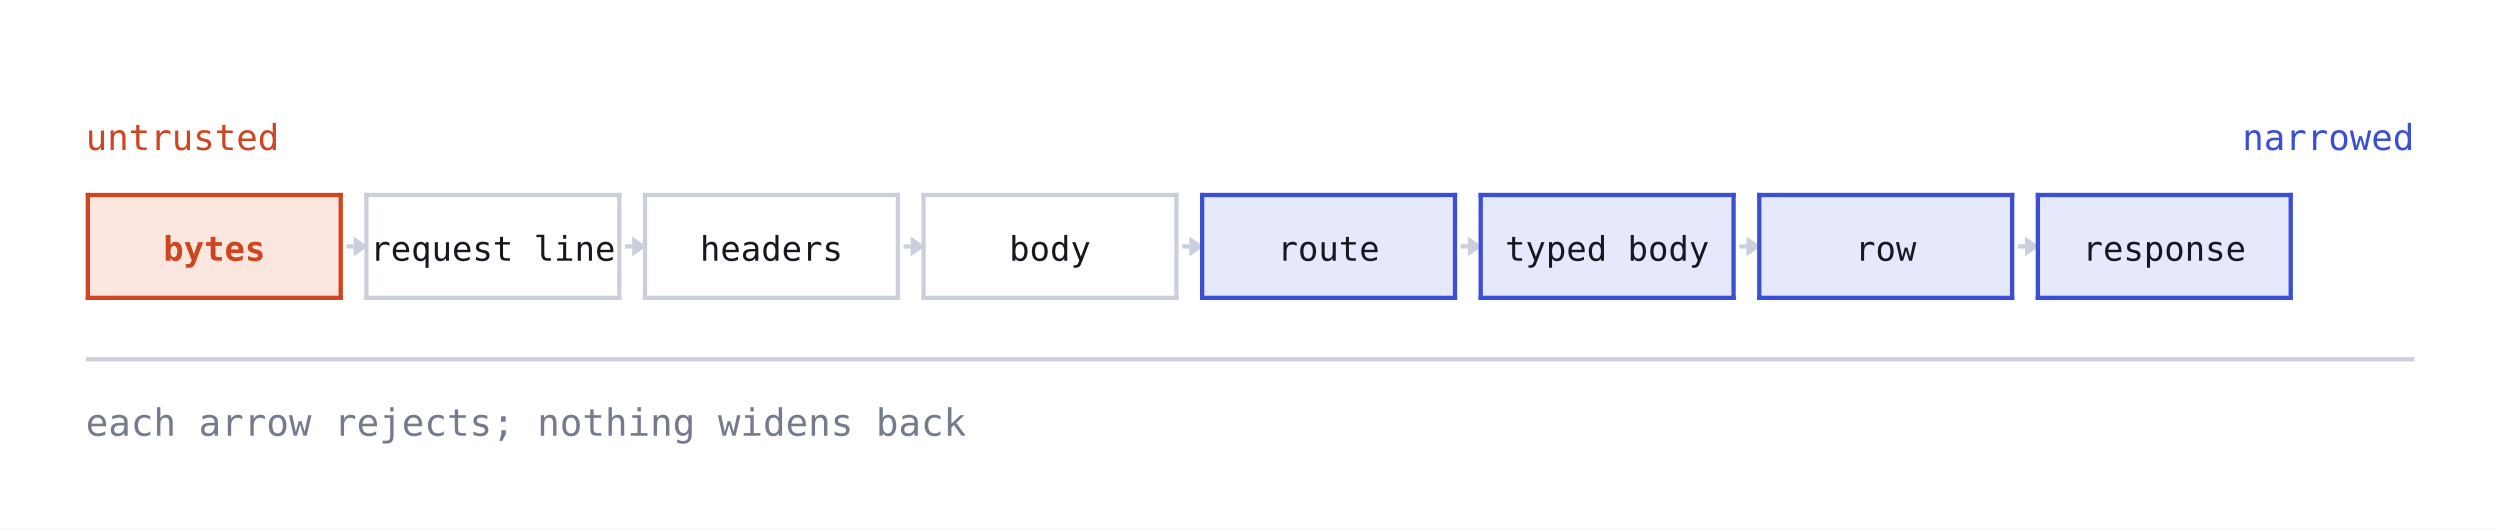
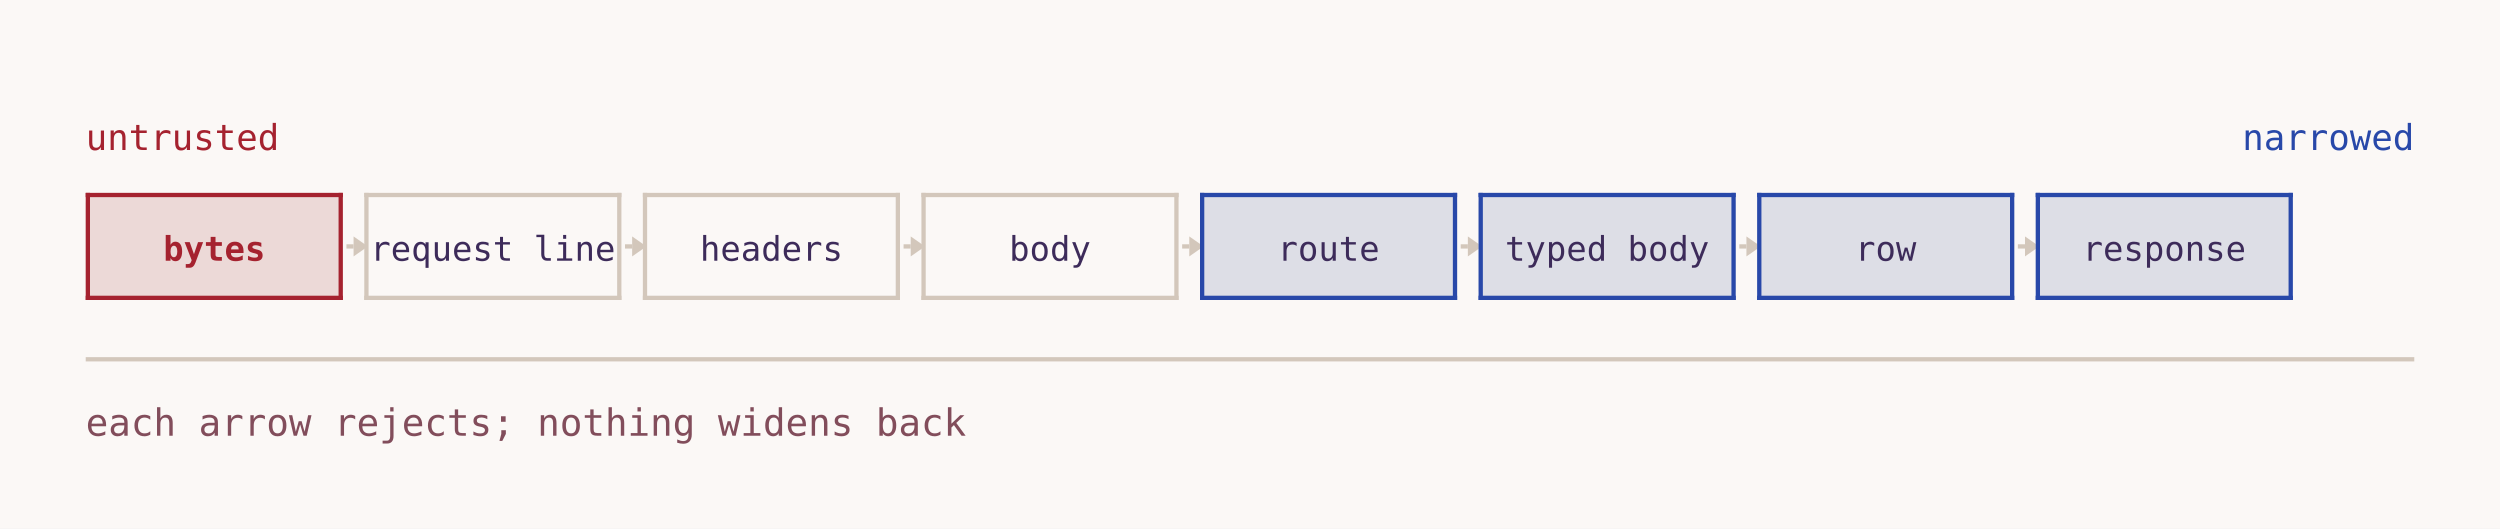
<svg xmlns="http://www.w3.org/2000/svg" viewBox="0 0 700 148" width="700" height="148" role="img">
-   <rect x="0" y="0" width="700" height="148" fill="#ffffff" />
-   <rect x="24" y="54" width="72" height="30" rx="3" fill="#fbe7e0" />
-   <rect x="24" y="54" width="72" height="1.2" rx="0" fill="#cf4520" />
-   <rect x="24" y="82.8" width="72" height="1.2" rx="0" fill="#cf4520" />
-   <rect x="24" y="54" width="1.2" height="30" rx="0" fill="#cf4520" />
-   <rect x="94.8" y="54" width="1.2" height="30" rx="0" fill="#cf4520" />
-   <text x="60.0" y="73" font-family="ui-monospace,SFMono-Regular,Menlo,Consolas,monospace" font-size="9.5" font-weight="700" fill="#cf4520" text-anchor="middle">bytes</text>
-   <rect x="97" y="68.4" width="2" height="1.2" rx="0" fill="#c9d0dc" />
-   <path d="M99 66.2 L103 69 L99 71.8 z" fill="#c9d0dc" />
-   <rect x="102" y="54" width="72" height="1.2" rx="0" fill="#c9d0dc" />
-   <rect x="102" y="82.8" width="72" height="1.2" rx="0" fill="#c9d0dc" />
-   <rect x="102" y="54" width="1.2" height="30" rx="0" fill="#c9d0dc" />
-   <rect x="172.8" y="54" width="1.2" height="30" rx="0" fill="#c9d0dc" />
-   <text x="138.0" y="73" font-family="ui-monospace,SFMono-Regular,Menlo,Consolas,monospace" font-size="9.5" font-weight="400" fill="#15181f" text-anchor="middle">request line</text>
-   <rect x="175" y="68.4" width="2" height="1.2" rx="0" fill="#c9d0dc" />
-   <path d="M177 66.2 L181 69 L177 71.8 z" fill="#c9d0dc" />
-   <rect x="180" y="54" width="72" height="1.2" rx="0" fill="#c9d0dc" />
-   <rect x="180" y="82.8" width="72" height="1.2" rx="0" fill="#c9d0dc" />
-   <rect x="180" y="54" width="1.2" height="30" rx="0" fill="#c9d0dc" />
-   <rect x="250.8" y="54" width="1.2" height="30" rx="0" fill="#c9d0dc" />
-   <text x="216.0" y="73" font-family="ui-monospace,SFMono-Regular,Menlo,Consolas,monospace" font-size="9.5" font-weight="400" fill="#15181f" text-anchor="middle">headers</text>
-   <rect x="253" y="68.4" width="2" height="1.2" rx="0" fill="#c9d0dc" />
-   <path d="M255 66.2 L259 69 L255 71.8 z" fill="#c9d0dc" />
-   <rect x="258" y="54" width="72" height="1.2" rx="0" fill="#c9d0dc" />
-   <rect x="258" y="82.8" width="72" height="1.2" rx="0" fill="#c9d0dc" />
-   <rect x="258" y="54" width="1.2" height="30" rx="0" fill="#c9d0dc" />
-   <rect x="328.8" y="54" width="1.2" height="30" rx="0" fill="#c9d0dc" />
-   <text x="294.0" y="73" font-family="ui-monospace,SFMono-Regular,Menlo,Consolas,monospace" font-size="9.5" font-weight="400" fill="#15181f" text-anchor="middle">body</text>
-   <rect x="331" y="68.4" width="2" height="1.2" rx="0" fill="#c9d0dc" />
-   <path d="M333 66.2 L337 69 L333 71.8 z" fill="#c9d0dc" />
-   <rect x="336" y="54" width="72" height="30" rx="3" fill="#e6e9fc" />
-   <rect x="336" y="54" width="72" height="1.2" rx="0" fill="#3b4fd6" />
-   <rect x="336" y="82.8" width="72" height="1.2" rx="0" fill="#3b4fd6" />
-   <rect x="336" y="54" width="1.2" height="30" rx="0" fill="#3b4fd6" />
-   <rect x="406.8" y="54" width="1.2" height="30" rx="0" fill="#3b4fd6" />
-   <text x="372.0" y="73" font-family="ui-monospace,SFMono-Regular,Menlo,Consolas,monospace" font-size="9.5" font-weight="400" fill="#15181f" text-anchor="middle">route</text>
-   <rect x="409" y="68.4" width="2" height="1.2" rx="0" fill="#c9d0dc" />
-   <path d="M411 66.2 L415 69 L411 71.8 z" fill="#c9d0dc" />
-   <rect x="414" y="54" width="72" height="30" rx="3" fill="#e6e9fc" />
-   <rect x="414" y="54" width="72" height="1.2" rx="0" fill="#3b4fd6" />
-   <rect x="414" y="82.8" width="72" height="1.2" rx="0" fill="#3b4fd6" />
-   <rect x="414" y="54" width="1.2" height="30" rx="0" fill="#3b4fd6" />
-   <rect x="484.8" y="54" width="1.2" height="30" rx="0" fill="#3b4fd6" />
-   <text x="450.0" y="73" font-family="ui-monospace,SFMono-Regular,Menlo,Consolas,monospace" font-size="9.5" font-weight="400" fill="#15181f" text-anchor="middle">typed body</text>
-   <rect x="487" y="68.4" width="2" height="1.2" rx="0" fill="#c9d0dc" />
-   <path d="M489 66.2 L493 69 L489 71.8 z" fill="#c9d0dc" />
-   <rect x="492" y="54" width="72" height="30" rx="3" fill="#e6e9fc" />
-   <rect x="492" y="54" width="72" height="1.2" rx="0" fill="#3b4fd6" />
-   <rect x="492" y="82.8" width="72" height="1.2" rx="0" fill="#3b4fd6" />
-   <rect x="492" y="54" width="1.2" height="30" rx="0" fill="#3b4fd6" />
-   <rect x="562.8" y="54" width="1.2" height="30" rx="0" fill="#3b4fd6" />
-   <text x="528.0" y="73" font-family="ui-monospace,SFMono-Regular,Menlo,Consolas,monospace" font-size="9.5" font-weight="400" fill="#15181f" text-anchor="middle">row</text>
-   <rect x="565" y="68.4" width="2" height="1.2" rx="0" fill="#c9d0dc" />
-   <path d="M567 66.2 L571 69 L567 71.8 z" fill="#c9d0dc" />
-   <rect x="570" y="54" width="72" height="30" rx="3" fill="#e6e9fc" />
-   <rect x="570" y="54" width="72" height="1.2" rx="0" fill="#3b4fd6" />
-   <rect x="570" y="82.8" width="72" height="1.2" rx="0" fill="#3b4fd6" />
-   <rect x="570" y="54" width="1.2" height="30" rx="0" fill="#3b4fd6" />
-   <rect x="640.8" y="54" width="1.2" height="30" rx="0" fill="#3b4fd6" />
-   <text x="606.0" y="73" font-family="ui-monospace,SFMono-Regular,Menlo,Consolas,monospace" font-size="9.5" font-weight="400" fill="#15181f" text-anchor="middle">response</text>
-   <text x="24" y="42" font-family="ui-monospace,SFMono-Regular,Menlo,Consolas,monospace" font-size="10" font-weight="400" fill="#cf4520" text-anchor="start">untrusted</text>
-   <text x="676" y="42" font-family="ui-monospace,SFMono-Regular,Menlo,Consolas,monospace" font-size="10" font-weight="400" fill="#3b4fd6" text-anchor="end">narrowed</text>
-   <rect x="24" y="100" width="652" height="1.2" rx="0" fill="#c9d0dc" />
-   <text x="24" y="122" font-family="ui-monospace,SFMono-Regular,Menlo,Consolas,monospace" font-size="10.5" font-weight="400" fill="#737b8c" text-anchor="start">each arrow rejects; nothing widens back</text>
+   <rect x="0" y="0" width="700" height="148" fill="#fbf8f6" />
+   <rect x="24" y="54" width="72" height="30" rx="3" fill="#ecd9d7" />
+   <rect x="24" y="54" width="72" height="1.2" rx="0" fill="#a5222f" />
+   <rect x="24" y="82.8" width="72" height="1.2" rx="0" fill="#a5222f" />
+   <rect x="24" y="54" width="1.2" height="30" rx="0" fill="#a5222f" />
+   <rect x="94.8" y="54" width="1.2" height="30" rx="0" fill="#a5222f" />
+   <text x="60.0" y="73" font-family="ui-monospace,SFMono-Regular,Menlo,Consolas,monospace" font-size="9.5" font-weight="700" fill="#a5222f" text-anchor="middle">bytes</text>
+   <rect x="97" y="68.4" width="2" height="1.2" rx="0" fill="#d3c7bb" />
+   <path d="M99 66.2 L103 69 L99 71.8 z" fill="#d3c7bb" />
+   <rect x="102" y="54" width="72" height="1.2" rx="0" fill="#d3c7bb" />
+   <rect x="102" y="82.8" width="72" height="1.2" rx="0" fill="#d3c7bb" />
+   <rect x="102" y="54" width="1.2" height="30" rx="0" fill="#d3c7bb" />
+   <rect x="172.8" y="54" width="1.2" height="30" rx="0" fill="#d3c7bb" />
+   <text x="138.0" y="73" font-family="ui-monospace,SFMono-Regular,Menlo,Consolas,monospace" font-size="9.5" font-weight="400" fill="#3d2b5a" text-anchor="middle">request line</text>
+   <rect x="175" y="68.4" width="2" height="1.2" rx="0" fill="#d3c7bb" />
+   <path d="M177 66.2 L181 69 L177 71.8 z" fill="#d3c7bb" />
+   <rect x="180" y="54" width="72" height="1.2" rx="0" fill="#d3c7bb" />
+   <rect x="180" y="82.8" width="72" height="1.2" rx="0" fill="#d3c7bb" />
+   <rect x="180" y="54" width="1.2" height="30" rx="0" fill="#d3c7bb" />
+   <rect x="250.8" y="54" width="1.2" height="30" rx="0" fill="#d3c7bb" />
+   <text x="216.0" y="73" font-family="ui-monospace,SFMono-Regular,Menlo,Consolas,monospace" font-size="9.5" font-weight="400" fill="#3d2b5a" text-anchor="middle">headers</text>
+   <rect x="253" y="68.4" width="2" height="1.2" rx="0" fill="#d3c7bb" />
+   <path d="M255 66.2 L259 69 L255 71.8 z" fill="#d3c7bb" />
+   <rect x="258" y="54" width="72" height="1.2" rx="0" fill="#d3c7bb" />
+   <rect x="258" y="82.8" width="72" height="1.2" rx="0" fill="#d3c7bb" />
+   <rect x="258" y="54" width="1.2" height="30" rx="0" fill="#d3c7bb" />
+   <rect x="328.8" y="54" width="1.2" height="30" rx="0" fill="#d3c7bb" />
+   <text x="294.0" y="73" font-family="ui-monospace,SFMono-Regular,Menlo,Consolas,monospace" font-size="9.5" font-weight="400" fill="#3d2b5a" text-anchor="middle">body</text>
+   <rect x="331" y="68.4" width="2" height="1.2" rx="0" fill="#d3c7bb" />
+   <path d="M333 66.2 L337 69 L333 71.8 z" fill="#d3c7bb" />
+   <rect x="336" y="54" width="72" height="30" rx="3" fill="#dddee6" />
+   <rect x="336" y="54" width="72" height="1.2" rx="0" fill="#2848a9" />
+   <rect x="336" y="82.8" width="72" height="1.2" rx="0" fill="#2848a9" />
+   <rect x="336" y="54" width="1.2" height="30" rx="0" fill="#2848a9" />
+   <rect x="406.8" y="54" width="1.2" height="30" rx="0" fill="#2848a9" />
+   <text x="372.0" y="73" font-family="ui-monospace,SFMono-Regular,Menlo,Consolas,monospace" font-size="9.5" font-weight="400" fill="#3d2b5a" text-anchor="middle">route</text>
+   <rect x="409" y="68.4" width="2" height="1.2" rx="0" fill="#d3c7bb" />
+   <path d="M411 66.2 L415 69 L411 71.8 z" fill="#d3c7bb" />
+   <rect x="414" y="54" width="72" height="30" rx="3" fill="#dddee6" />
+   <rect x="414" y="54" width="72" height="1.2" rx="0" fill="#2848a9" />
+   <rect x="414" y="82.8" width="72" height="1.2" rx="0" fill="#2848a9" />
+   <rect x="414" y="54" width="1.2" height="30" rx="0" fill="#2848a9" />
+   <rect x="484.8" y="54" width="1.2" height="30" rx="0" fill="#2848a9" />
+   <text x="450.0" y="73" font-family="ui-monospace,SFMono-Regular,Menlo,Consolas,monospace" font-size="9.5" font-weight="400" fill="#3d2b5a" text-anchor="middle">typed body</text>
+   <rect x="487" y="68.4" width="2" height="1.2" rx="0" fill="#d3c7bb" />
+   <path d="M489 66.2 L493 69 L489 71.8 z" fill="#d3c7bb" />
+   <rect x="492" y="54" width="72" height="30" rx="3" fill="#dddee6" />
+   <rect x="492" y="54" width="72" height="1.2" rx="0" fill="#2848a9" />
+   <rect x="492" y="82.8" width="72" height="1.2" rx="0" fill="#2848a9" />
+   <rect x="492" y="54" width="1.2" height="30" rx="0" fill="#2848a9" />
+   <rect x="562.8" y="54" width="1.2" height="30" rx="0" fill="#2848a9" />
+   <text x="528.0" y="73" font-family="ui-monospace,SFMono-Regular,Menlo,Consolas,monospace" font-size="9.5" font-weight="400" fill="#3d2b5a" text-anchor="middle">row</text>
+   <rect x="565" y="68.4" width="2" height="1.2" rx="0" fill="#d3c7bb" />
+   <path d="M567 66.2 L571 69 L567 71.8 z" fill="#d3c7bb" />
+   <rect x="570" y="54" width="72" height="30" rx="3" fill="#dddee6" />
+   <rect x="570" y="54" width="72" height="1.2" rx="0" fill="#2848a9" />
+   <rect x="570" y="82.8" width="72" height="1.2" rx="0" fill="#2848a9" />
+   <rect x="570" y="54" width="1.2" height="30" rx="0" fill="#2848a9" />
+   <rect x="640.8" y="54" width="1.2" height="30" rx="0" fill="#2848a9" />
+   <text x="606.0" y="73" font-family="ui-monospace,SFMono-Regular,Menlo,Consolas,monospace" font-size="9.5" font-weight="400" fill="#3d2b5a" text-anchor="middle">response</text>
+   <text x="24" y="42" font-family="ui-monospace,SFMono-Regular,Menlo,Consolas,monospace" font-size="10" font-weight="400" fill="#a5222f" text-anchor="start">untrusted</text>
+   <text x="676" y="42" font-family="ui-monospace,SFMono-Regular,Menlo,Consolas,monospace" font-size="10" font-weight="400" fill="#2848a9" text-anchor="end">narrowed</text>
+   <rect x="24" y="100" width="652" height="1.2" rx="0" fill="#d3c7bb" />
+   <text x="24" y="122" font-family="ui-monospace,SFMono-Regular,Menlo,Consolas,monospace" font-size="10.5" font-weight="400" fill="#824d5b" text-anchor="start">each arrow rejects; nothing widens back</text>
</svg>
